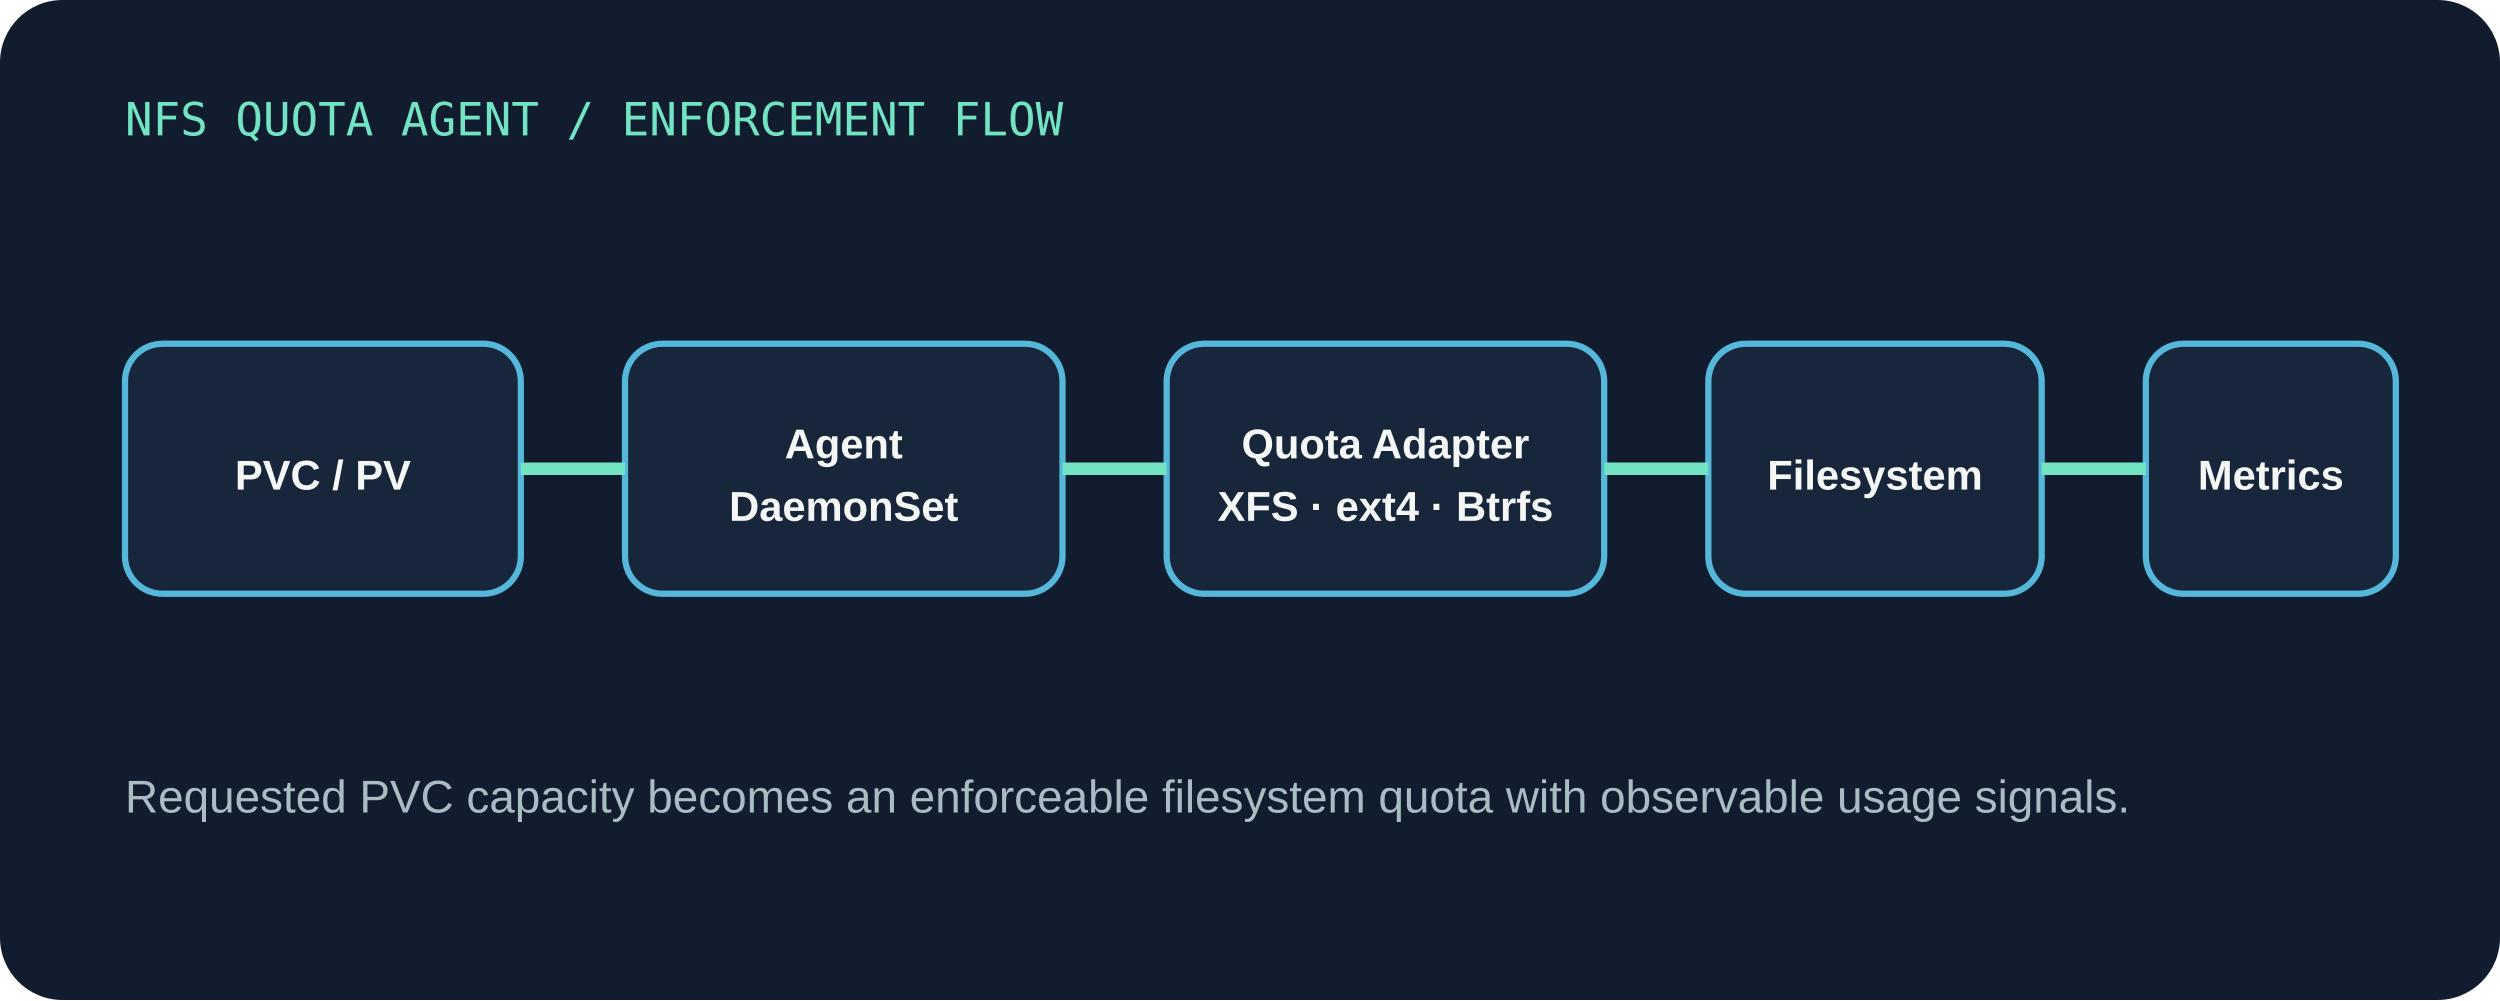
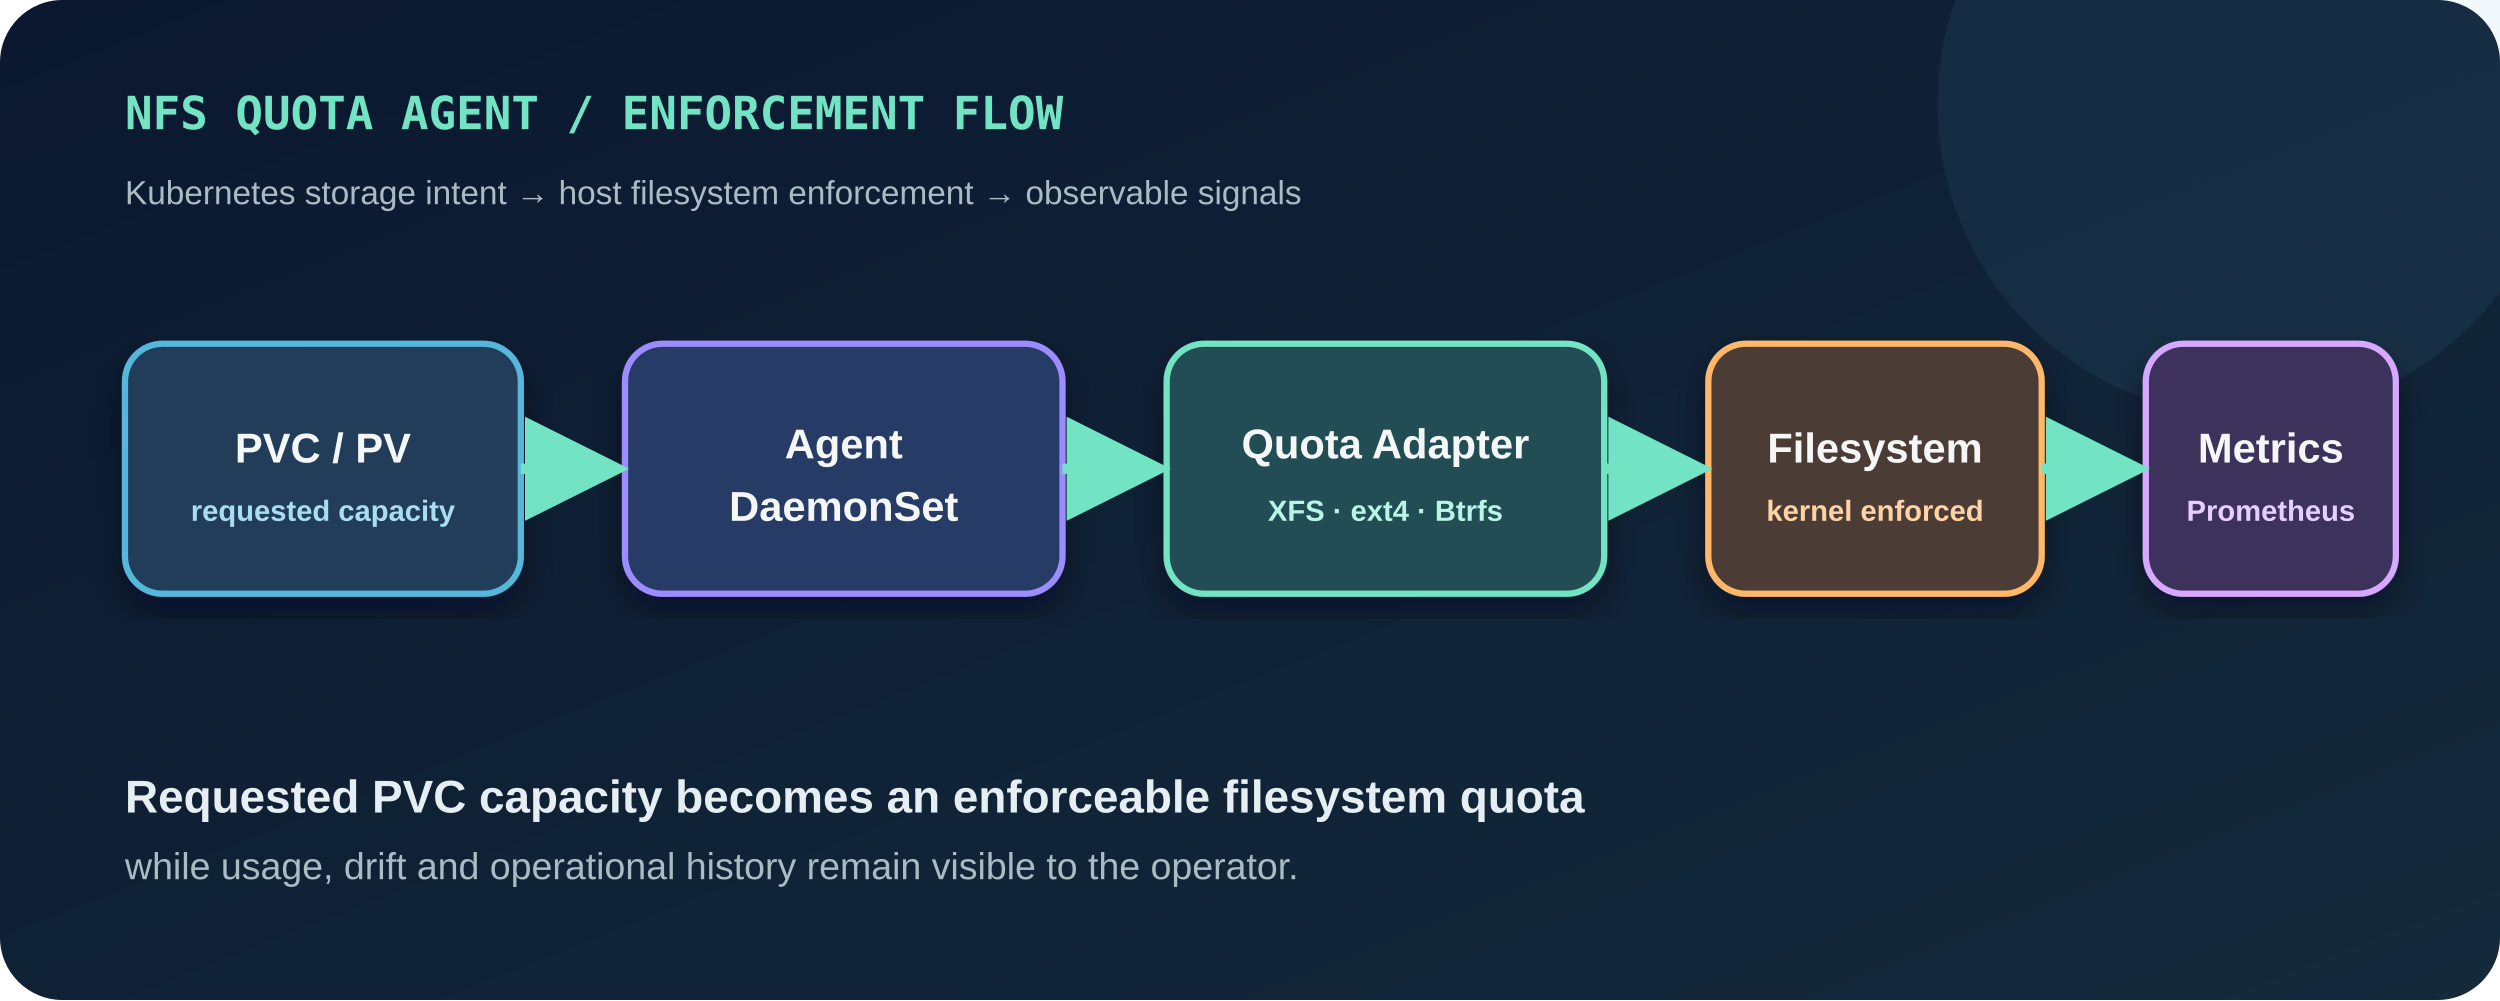
<svg xmlns="http://www.w3.org/2000/svg" width="1200" height="480" viewBox="0 0 1200 480">
-   <rect width="1200" height="480" rx="30" fill="#111C2E" />
-   <text x="60" y="65" fill="#72E3C3" font-family="monospace" font-size="22">NFS QUOTA AGENT / ENFORCEMENT FLOW</text>
-   <g fill="#17263A" stroke="#55B8DB" stroke-width="3">
-     <rect x="60" y="165" width="190" height="120" rx="18" />
-     <rect x="300" y="165" width="210" height="120" rx="18" />
-     <rect x="560" y="165" width="210" height="120" rx="18" />
-     <rect x="820" y="165" width="160" height="120" rx="18" />
-     <rect x="1030" y="165" width="120" height="120" rx="18" />
+   <defs>
+     <linearGradient id="bg" x1="0" x2="1" y1="0" y2="1">
+       <stop stop-color="#0B1830" />
+       <stop offset="1" stop-color="#142A3B" />
+     </linearGradient>
+     <filter id="shadow">
+       <feDropShadow dx="0" dy="8" stdDeviation="8" flood-color="#06101F" flood-opacity=".45" />
+     </filter>
+     <marker id="arrow" markerWidth="10" markerHeight="10" refX="8" refY="5" orient="auto">
+       <path d="M0 0L10 5L0 10z" fill="#72E3C3" />
+     </marker>
+   </defs>
+   <rect width="1200" height="480" rx="30" fill="url(#bg)" />
+   <circle cx="1080" cy="50" r="150" fill="#55B8DB" opacity=".08" />
+   <text x="60" y="62" fill="#72E3C3" font-family="monospace" font-size="22" font-weight="700">NFS QUOTA AGENT / ENFORCEMENT FLOW</text>
+   <text x="60" y="98" fill="#A9BCC4" font-family="Arial" font-size="16">Kubernetes storage intent → host filesystem enforcement → observable signals</text>
+   <g filter="url(#shadow)">
+     <rect x="60" y="165" width="190" height="120" rx="18" fill="#203C5A" stroke="#55B8DB" stroke-width="3" />
+     <rect x="300" y="165" width="210" height="120" rx="18" fill="#263B66" stroke="#9D8CFF" stroke-width="3" />
+     <rect x="560" y="165" width="210" height="120" rx="18" fill="#244D54" stroke="#72E3C3" stroke-width="3" />
+     <rect x="820" y="165" width="160" height="120" rx="18" fill="#4B3C35" stroke="#FFB86B" stroke-width="3" />
+     <rect x="1030" y="165" width="120" height="120" rx="18" fill="#3D315C" stroke="#D6A8FF" stroke-width="3" />
  </g>
  <g fill="#F4F7F6" font-family="Arial" font-size="20" font-weight="700" text-anchor="middle">
-     <text x="155" y="235">PVC / PV</text>
+     <text x="155" y="222">PVC / PV</text>
+     <text x="155" y="250" fill="#A9DDF0" font-size="14">requested capacity</text>
    <text x="405" y="220">Agent</text>
    <text x="405" y="250">DaemonSet</text>
    <text x="665" y="220">Quota Adapter</text>
-     <text x="665" y="250">XFS · ext4 · Btrfs</text>
-     <text x="900" y="235">Filesystem</text>
-     <text x="1090" y="235">Metrics</text>
+     <text x="665" y="250" fill="#B9F5E5" font-size="14">XFS · ext4 · Btrfs</text>
+     <text x="900" y="222">Filesystem</text>
+     <text x="900" y="250" fill="#FFD3A5" font-size="14">kernel enforced</text>
+     <text x="1090" y="222">Metrics</text>
+     <text x="1090" y="250" fill="#E6CFFF" font-size="14">Prometheus</text>
  </g>
-   <g stroke="#72E3C3" stroke-width="6">
-     <path d="M250 225h50" />
-     <path d="M510 225h50" />
-     <path d="M770 225h50" />
-     <path d="M980 225h50" />
+   <g fill="none" stroke="#72E3C3" stroke-width="5" marker-end="url(#arrow)">
+     <path d="M250 225h42" />
+     <path d="M510 225h42" />
+     <path d="M770 225h42" />
+     <path d="M980 225h42" />
  </g>
-   <text x="60" y="390" fill="#A9BCC4" font-family="Arial" font-size="22">Requested PVC capacity becomes an enforceable filesystem quota with observable usage signals.</text>
+   <text x="60" y="390" fill="#E5EEF2" font-family="Arial" font-size="22" font-weight="600">Requested PVC capacity becomes an enforceable filesystem quota</text>
+   <text x="60" y="422" fill="#A9BCC4" font-family="Arial" font-size="18">while usage, drift and operational history remain visible to the operator.</text>
</svg>
